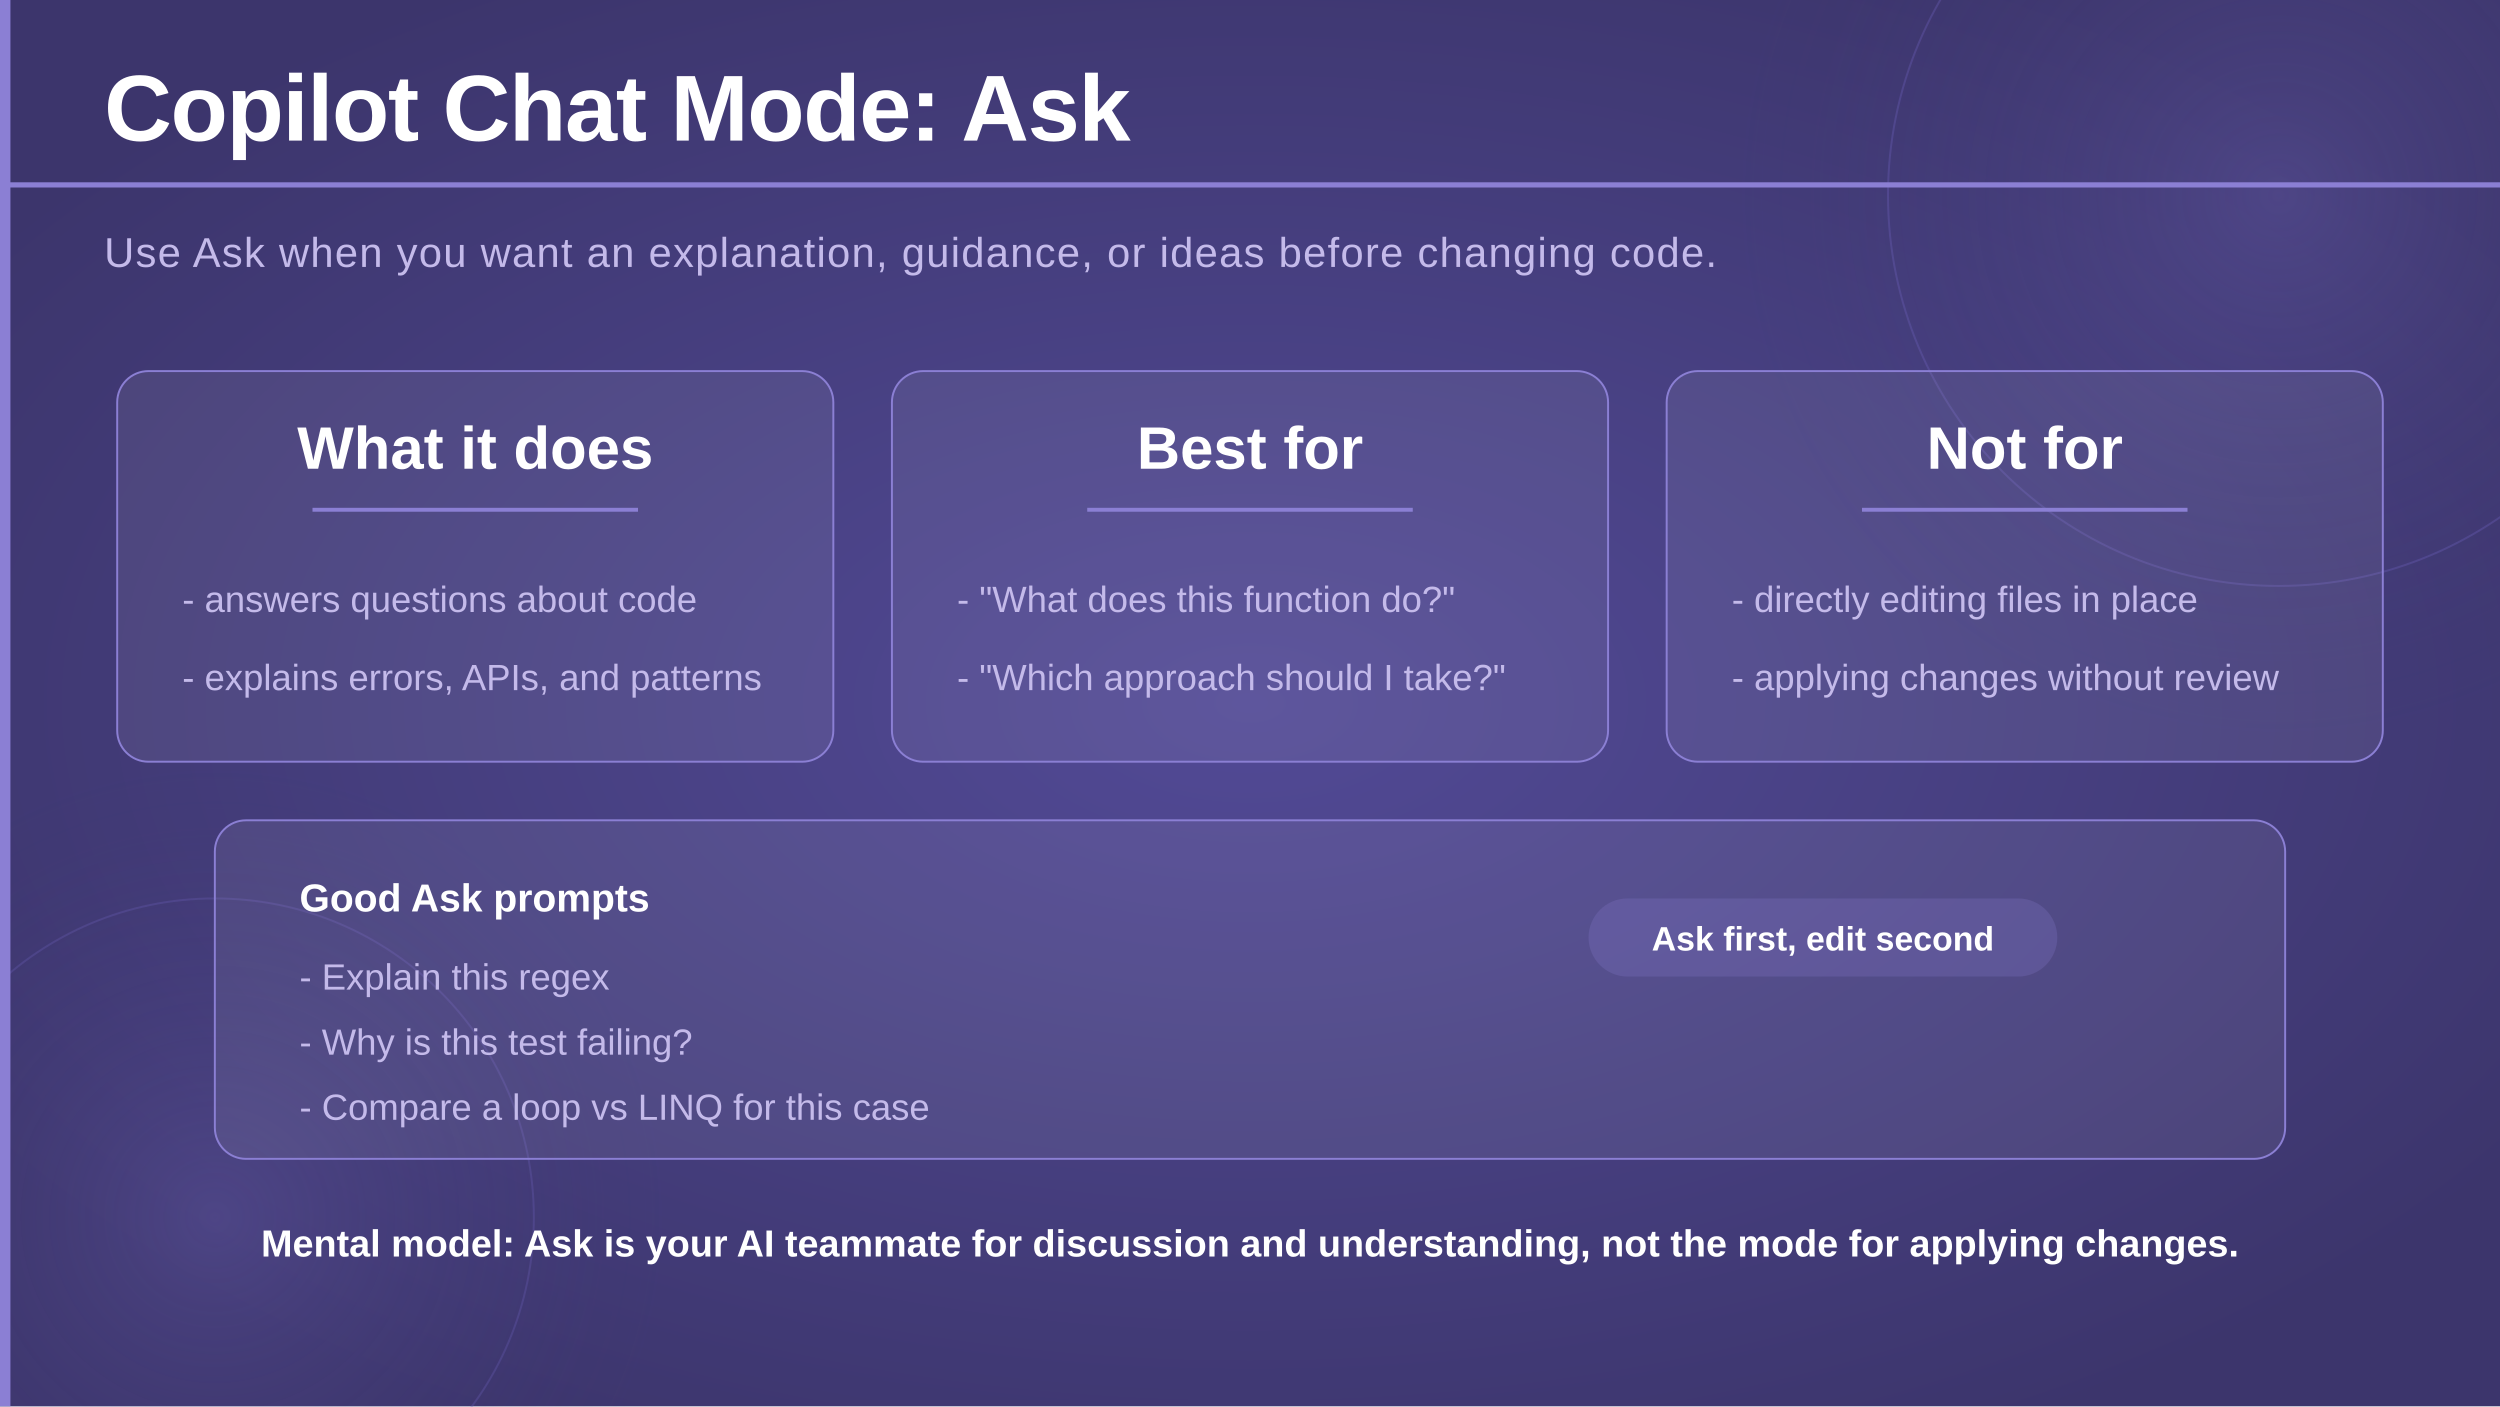
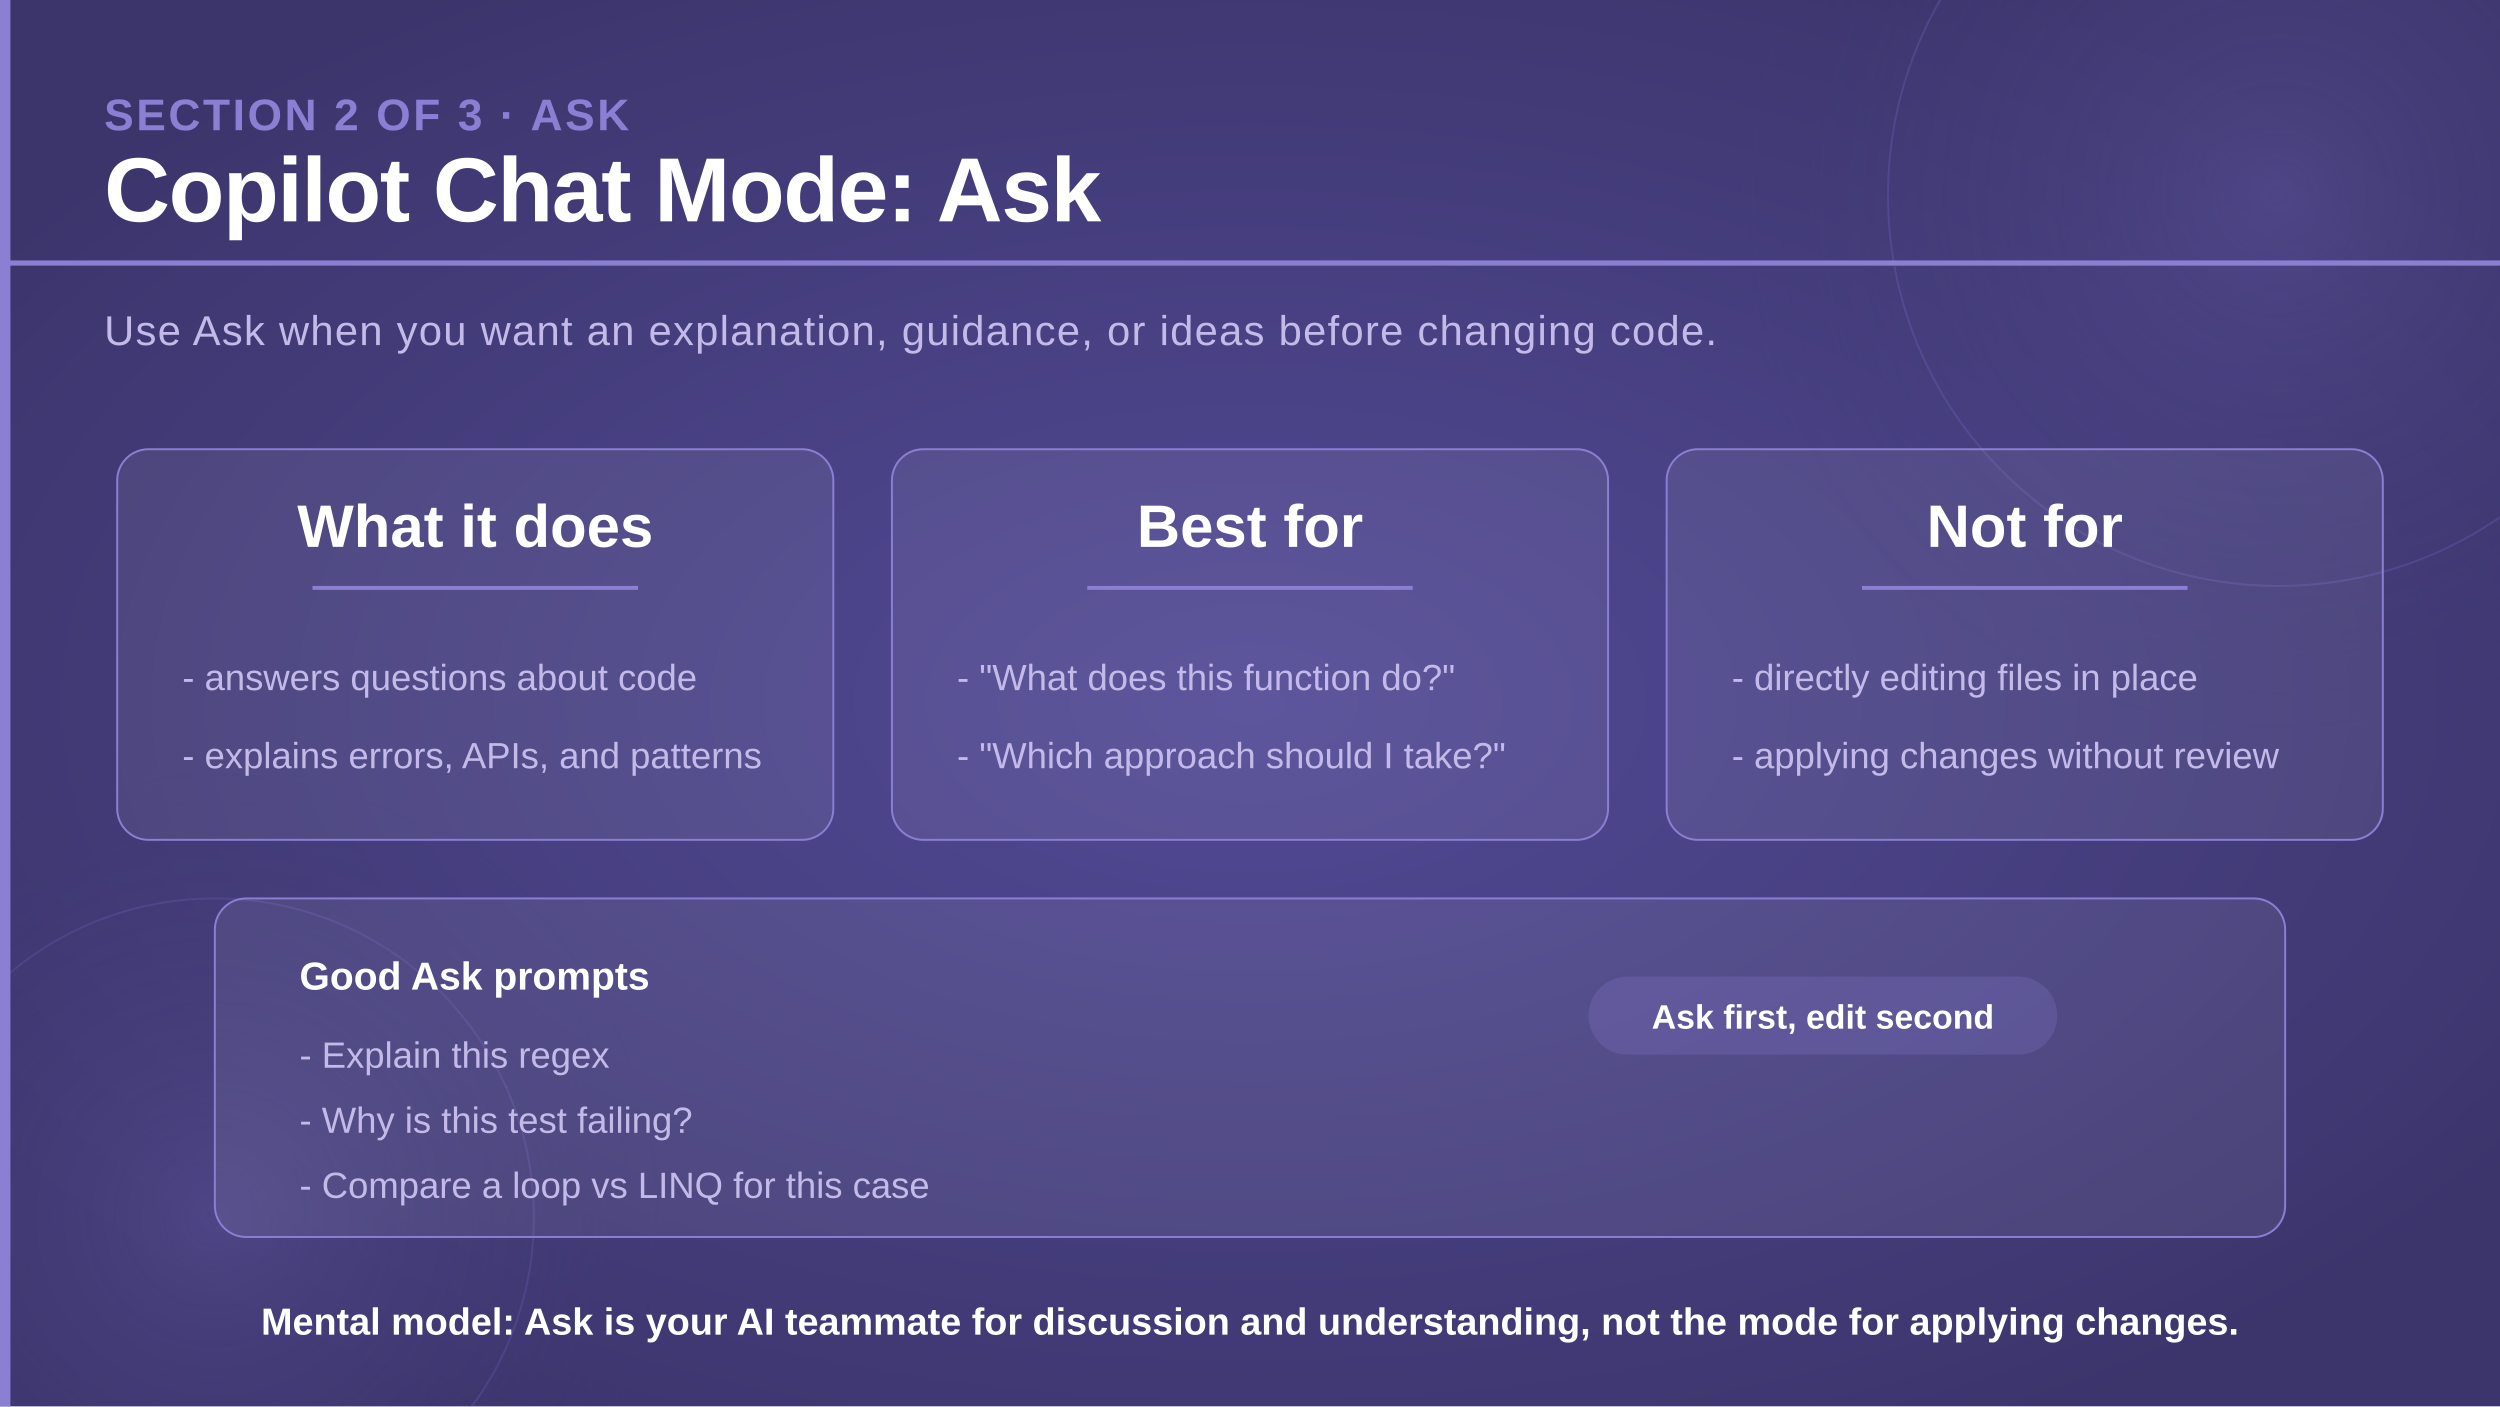
<svg xmlns="http://www.w3.org/2000/svg" viewBox="0 0 1920 1080" width="1920" height="1080">
  <defs>
    <radialGradient id="bgGlow" cx="50%" cy="50%" r="60%">
      <stop offset="0%" stop-color="#524a96" stop-opacity="1" />
      <stop offset="100%" stop-color="#3c356c" stop-opacity="1" />
    </radialGradient>
    <radialGradient id="circleGlow" cx="50%" cy="50%" r="50%">
      <stop offset="0%" stop-color="#7c70c8" stop-opacity="0.25" />
      <stop offset="100%" stop-color="#3c356c" stop-opacity="0" />
    </radialGradient>
  </defs>
  <rect width="1920" height="1080" fill="url(#bgGlow)" />
  <circle cx="1750" cy="150" r="420" fill="url(#circleGlow)" />
  <circle cx="1750" cy="150" r="300" fill="none" stroke="#6a5fb8" stroke-width="1.5" opacity="0.35" />
  <circle cx="165" cy="935" r="350" fill="url(#circleGlow)" />
  <circle cx="165" cy="935" r="245" fill="none" stroke="#6a5fb8" stroke-width="1.5" opacity="0.3" />
-   <rect x="0" y="0" width="8" height="1080" fill="#8b7fd4" rx="0" />
-   <text x="80" y="108" font-family="'Segoe UI', 'Helvetica Neue', Arial, sans-serif" font-size="72" font-weight="700" fill="#ffffff" letter-spacing="-1">Copilot Chat Mode: Ask</text>
-   <rect x="0" y="140" width="1920" height="4" fill="#8b7fd4" rx="0" />
-   <text x="80" y="205" font-family="'Segoe UI', 'Helvetica Neue', Arial, sans-serif" font-size="32" font-weight="300" fill="#c4baea" letter-spacing="1">
+   <rect x="0" y="0" width="8" height="1080" fill="#8b7fd4" />
+   <text x="80" y="100" font-family="'Segoe UI', 'Helvetica Neue', Arial, sans-serif" font-size="34" font-weight="700" fill="#8b7fd4" letter-spacing="2">SECTION 2 OF 3 · ASK</text>
+   <text x="80" y="170" font-family="'Segoe UI', 'Helvetica Neue', Arial, sans-serif" font-size="70" font-weight="700" fill="#ffffff" letter-spacing="-1">Copilot Chat Mode: Ask</text>
+   <rect x="0" y="200" width="1920" height="4" fill="#8b7fd4" />
+   <text x="80" y="265" font-family="'Segoe UI', 'Helvetica Neue', Arial, sans-serif" font-size="32" font-weight="300" fill="#c4baea" letter-spacing="1">
    Use Ask when you want an explanation, guidance, or ideas before changing code.
  </text>
-   <rect x="90" y="285" width="550" height="300" rx="24" fill="#ffffff" fill-opacity="0.07" stroke="#8b7fd4" stroke-width="1.5" />
-   <text x="365" y="360" text-anchor="middle" font-family="'Segoe UI', 'Helvetica Neue', Arial, sans-serif" font-size="46" font-weight="700" fill="#ffffff">What it does</text>
-   <rect x="240" y="390" width="250" height="3" fill="#8b7fd4" />
-   <text x="140" y="470" font-family="'Segoe UI', 'Helvetica Neue', Arial, sans-serif" font-size="28" font-weight="300" fill="#c4baea">- answers questions about code</text>
-   <text x="140" y="530" font-family="'Segoe UI', 'Helvetica Neue', Arial, sans-serif" font-size="28" font-weight="300" fill="#c4baea">- explains errors, APIs, and patterns</text>
-   <rect x="685" y="285" width="550" height="300" rx="24" fill="#ffffff" fill-opacity="0.07" stroke="#8b7fd4" stroke-width="1.5" />
-   <text x="960" y="360" text-anchor="middle" font-family="'Segoe UI', 'Helvetica Neue', Arial, sans-serif" font-size="46" font-weight="700" fill="#ffffff">Best for</text>
-   <rect x="835" y="390" width="250" height="3" fill="#8b7fd4" />
-   <text x="735" y="470" font-family="'Segoe UI', 'Helvetica Neue', Arial, sans-serif" font-size="28" font-weight="300" fill="#c4baea">- "What does this function do?"</text>
-   <text x="735" y="530" font-family="'Segoe UI', 'Helvetica Neue', Arial, sans-serif" font-size="28" font-weight="300" fill="#c4baea">- "Which approach should I take?"</text>
-   <rect x="1280" y="285" width="550" height="300" rx="24" fill="#ffffff" fill-opacity="0.07" stroke="#8b7fd4" stroke-width="1.5" />
-   <text x="1555" y="360" text-anchor="middle" font-family="'Segoe UI', 'Helvetica Neue', Arial, sans-serif" font-size="46" font-weight="700" fill="#ffffff">Not for</text>
-   <rect x="1430" y="390" width="250" height="3" fill="#8b7fd4" />
-   <text x="1330" y="470" font-family="'Segoe UI', 'Helvetica Neue', Arial, sans-serif" font-size="28" font-weight="300" fill="#c4baea">- directly editing files in place</text>
-   <text x="1330" y="530" font-family="'Segoe UI', 'Helvetica Neue', Arial, sans-serif" font-size="28" font-weight="300" fill="#c4baea">- applying changes without review</text>
-   <rect x="165" y="630" width="1590" height="260" rx="24" fill="#ffffff" fill-opacity="0.07" stroke="#8b7fd4" stroke-width="1.5" />
-   <text x="230" y="700" font-family="'Segoe UI', 'Helvetica Neue', Arial, sans-serif" font-size="30" font-weight="600" fill="#ffffff">Good Ask prompts</text>
-   <text x="230" y="760" font-family="'Segoe UI', 'Helvetica Neue', Arial, sans-serif" font-size="28" font-weight="300" fill="#c4baea">- Explain this regex</text>
-   <text x="230" y="810" font-family="'Segoe UI', 'Helvetica Neue', Arial, sans-serif" font-size="28" font-weight="300" fill="#c4baea">- Why is this test failing?</text>
-   <text x="230" y="860" font-family="'Segoe UI', 'Helvetica Neue', Arial, sans-serif" font-size="28" font-weight="300" fill="#c4baea">- Compare a loop vs LINQ for this case</text>
-   <rect x="1220" y="690" width="360" height="60" rx="30" fill="#8b7fd4" opacity="0.22" />
-   <text x="1400" y="730" text-anchor="middle" font-family="'Segoe UI', 'Helvetica Neue', Arial, sans-serif" font-size="26" font-weight="700" fill="#ffffff">Ask first, edit second</text>
-   <text x="960" y="965" text-anchor="middle" font-family="'Segoe UI', 'Helvetica Neue', Arial, sans-serif" font-size="29" font-weight="700" fill="#ffffff">Mental model: Ask is your AI teammate for discussion and understanding, not the mode for applying changes.</text>
+   <rect x="90" y="345" width="550" height="300" rx="24" fill="#ffffff" fill-opacity="0.07" stroke="#8b7fd4" stroke-width="1.5" />
+   <text x="365" y="420" text-anchor="middle" font-family="'Segoe UI', 'Helvetica Neue', Arial, sans-serif" font-size="46" font-weight="700" fill="#ffffff">What it does</text>
+   <rect x="240" y="450" width="250" height="3" fill="#8b7fd4" />
+   <text x="140" y="530" font-family="'Segoe UI', 'Helvetica Neue', Arial, sans-serif" font-size="28" font-weight="300" fill="#c4baea">- answers questions about code</text>
+   <text x="140" y="590" font-family="'Segoe UI', 'Helvetica Neue', Arial, sans-serif" font-size="28" font-weight="300" fill="#c4baea">- explains errors, APIs, and patterns</text>
+   <rect x="685" y="345" width="550" height="300" rx="24" fill="#ffffff" fill-opacity="0.07" stroke="#8b7fd4" stroke-width="1.5" />
+   <text x="960" y="420" text-anchor="middle" font-family="'Segoe UI', 'Helvetica Neue', Arial, sans-serif" font-size="46" font-weight="700" fill="#ffffff">Best for</text>
+   <rect x="835" y="450" width="250" height="3" fill="#8b7fd4" />
+   <text x="735" y="530" font-family="'Segoe UI', 'Helvetica Neue', Arial, sans-serif" font-size="28" font-weight="300" fill="#c4baea">- "What does this function do?"</text>
+   <text x="735" y="590" font-family="'Segoe UI', 'Helvetica Neue', Arial, sans-serif" font-size="28" font-weight="300" fill="#c4baea">- "Which approach should I take?"</text>
+   <rect x="1280" y="345" width="550" height="300" rx="24" fill="#ffffff" fill-opacity="0.07" stroke="#8b7fd4" stroke-width="1.5" />
+   <text x="1555" y="420" text-anchor="middle" font-family="'Segoe UI', 'Helvetica Neue', Arial, sans-serif" font-size="46" font-weight="700" fill="#ffffff">Not for</text>
+   <rect x="1430" y="450" width="250" height="3" fill="#8b7fd4" />
+   <text x="1330" y="530" font-family="'Segoe UI', 'Helvetica Neue', Arial, sans-serif" font-size="28" font-weight="300" fill="#c4baea">- directly editing files in place</text>
+   <text x="1330" y="590" font-family="'Segoe UI', 'Helvetica Neue', Arial, sans-serif" font-size="28" font-weight="300" fill="#c4baea">- applying changes without review</text>
+   <rect x="165" y="690" width="1590" height="260" rx="24" fill="#ffffff" fill-opacity="0.07" stroke="#8b7fd4" stroke-width="1.5" />
+   <text x="230" y="760" font-family="'Segoe UI', 'Helvetica Neue', Arial, sans-serif" font-size="30" font-weight="600" fill="#ffffff">Good Ask prompts</text>
+   <text x="230" y="820" font-family="'Segoe UI', 'Helvetica Neue', Arial, sans-serif" font-size="28" font-weight="300" fill="#c4baea">- Explain this regex</text>
+   <text x="230" y="870" font-family="'Segoe UI', 'Helvetica Neue', Arial, sans-serif" font-size="28" font-weight="300" fill="#c4baea">- Why is this test failing?</text>
+   <text x="230" y="920" font-family="'Segoe UI', 'Helvetica Neue', Arial, sans-serif" font-size="28" font-weight="300" fill="#c4baea">- Compare a loop vs LINQ for this case</text>
+   <rect x="1220" y="750" width="360" height="60" rx="30" fill="#8b7fd4" opacity="0.22" />
+   <text x="1400" y="790" text-anchor="middle" font-family="'Segoe UI', 'Helvetica Neue', Arial, sans-serif" font-size="26" font-weight="700" fill="#ffffff">Ask first, edit second</text>
+   <text x="960" y="1025" text-anchor="middle" font-family="'Segoe UI', 'Helvetica Neue', Arial, sans-serif" font-size="29" font-weight="700" fill="#ffffff">Mental model: Ask is your AI teammate for discussion and understanding, not the mode for applying changes.</text>
</svg>
